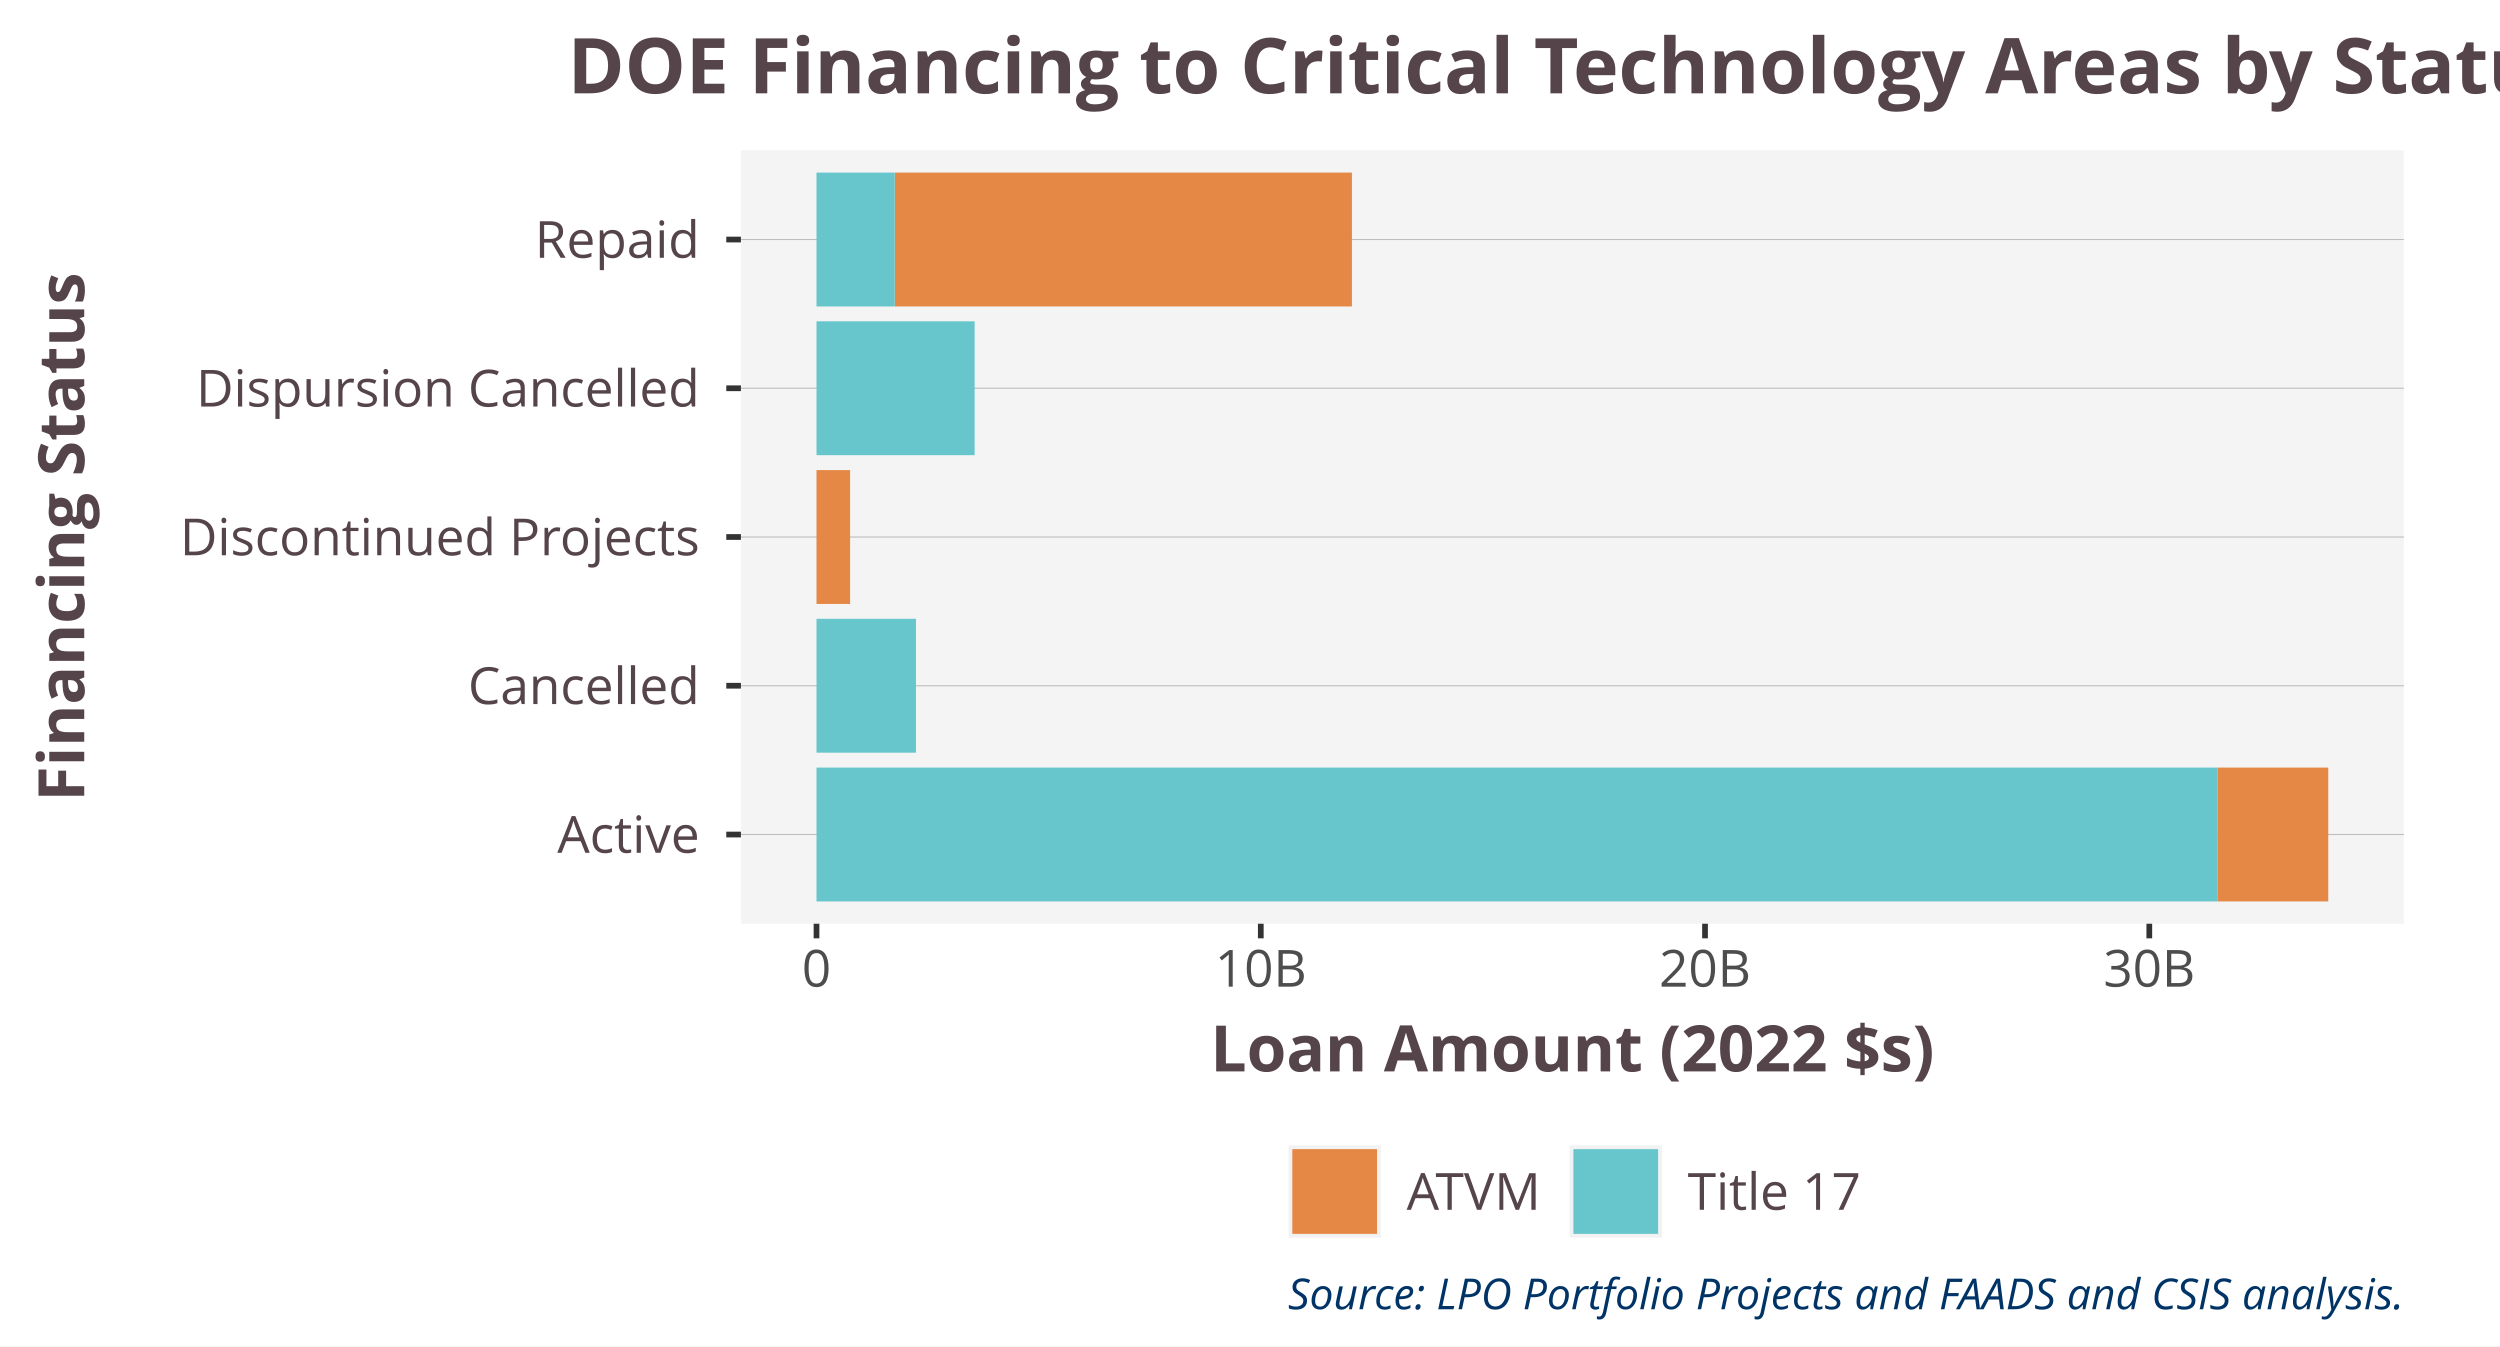
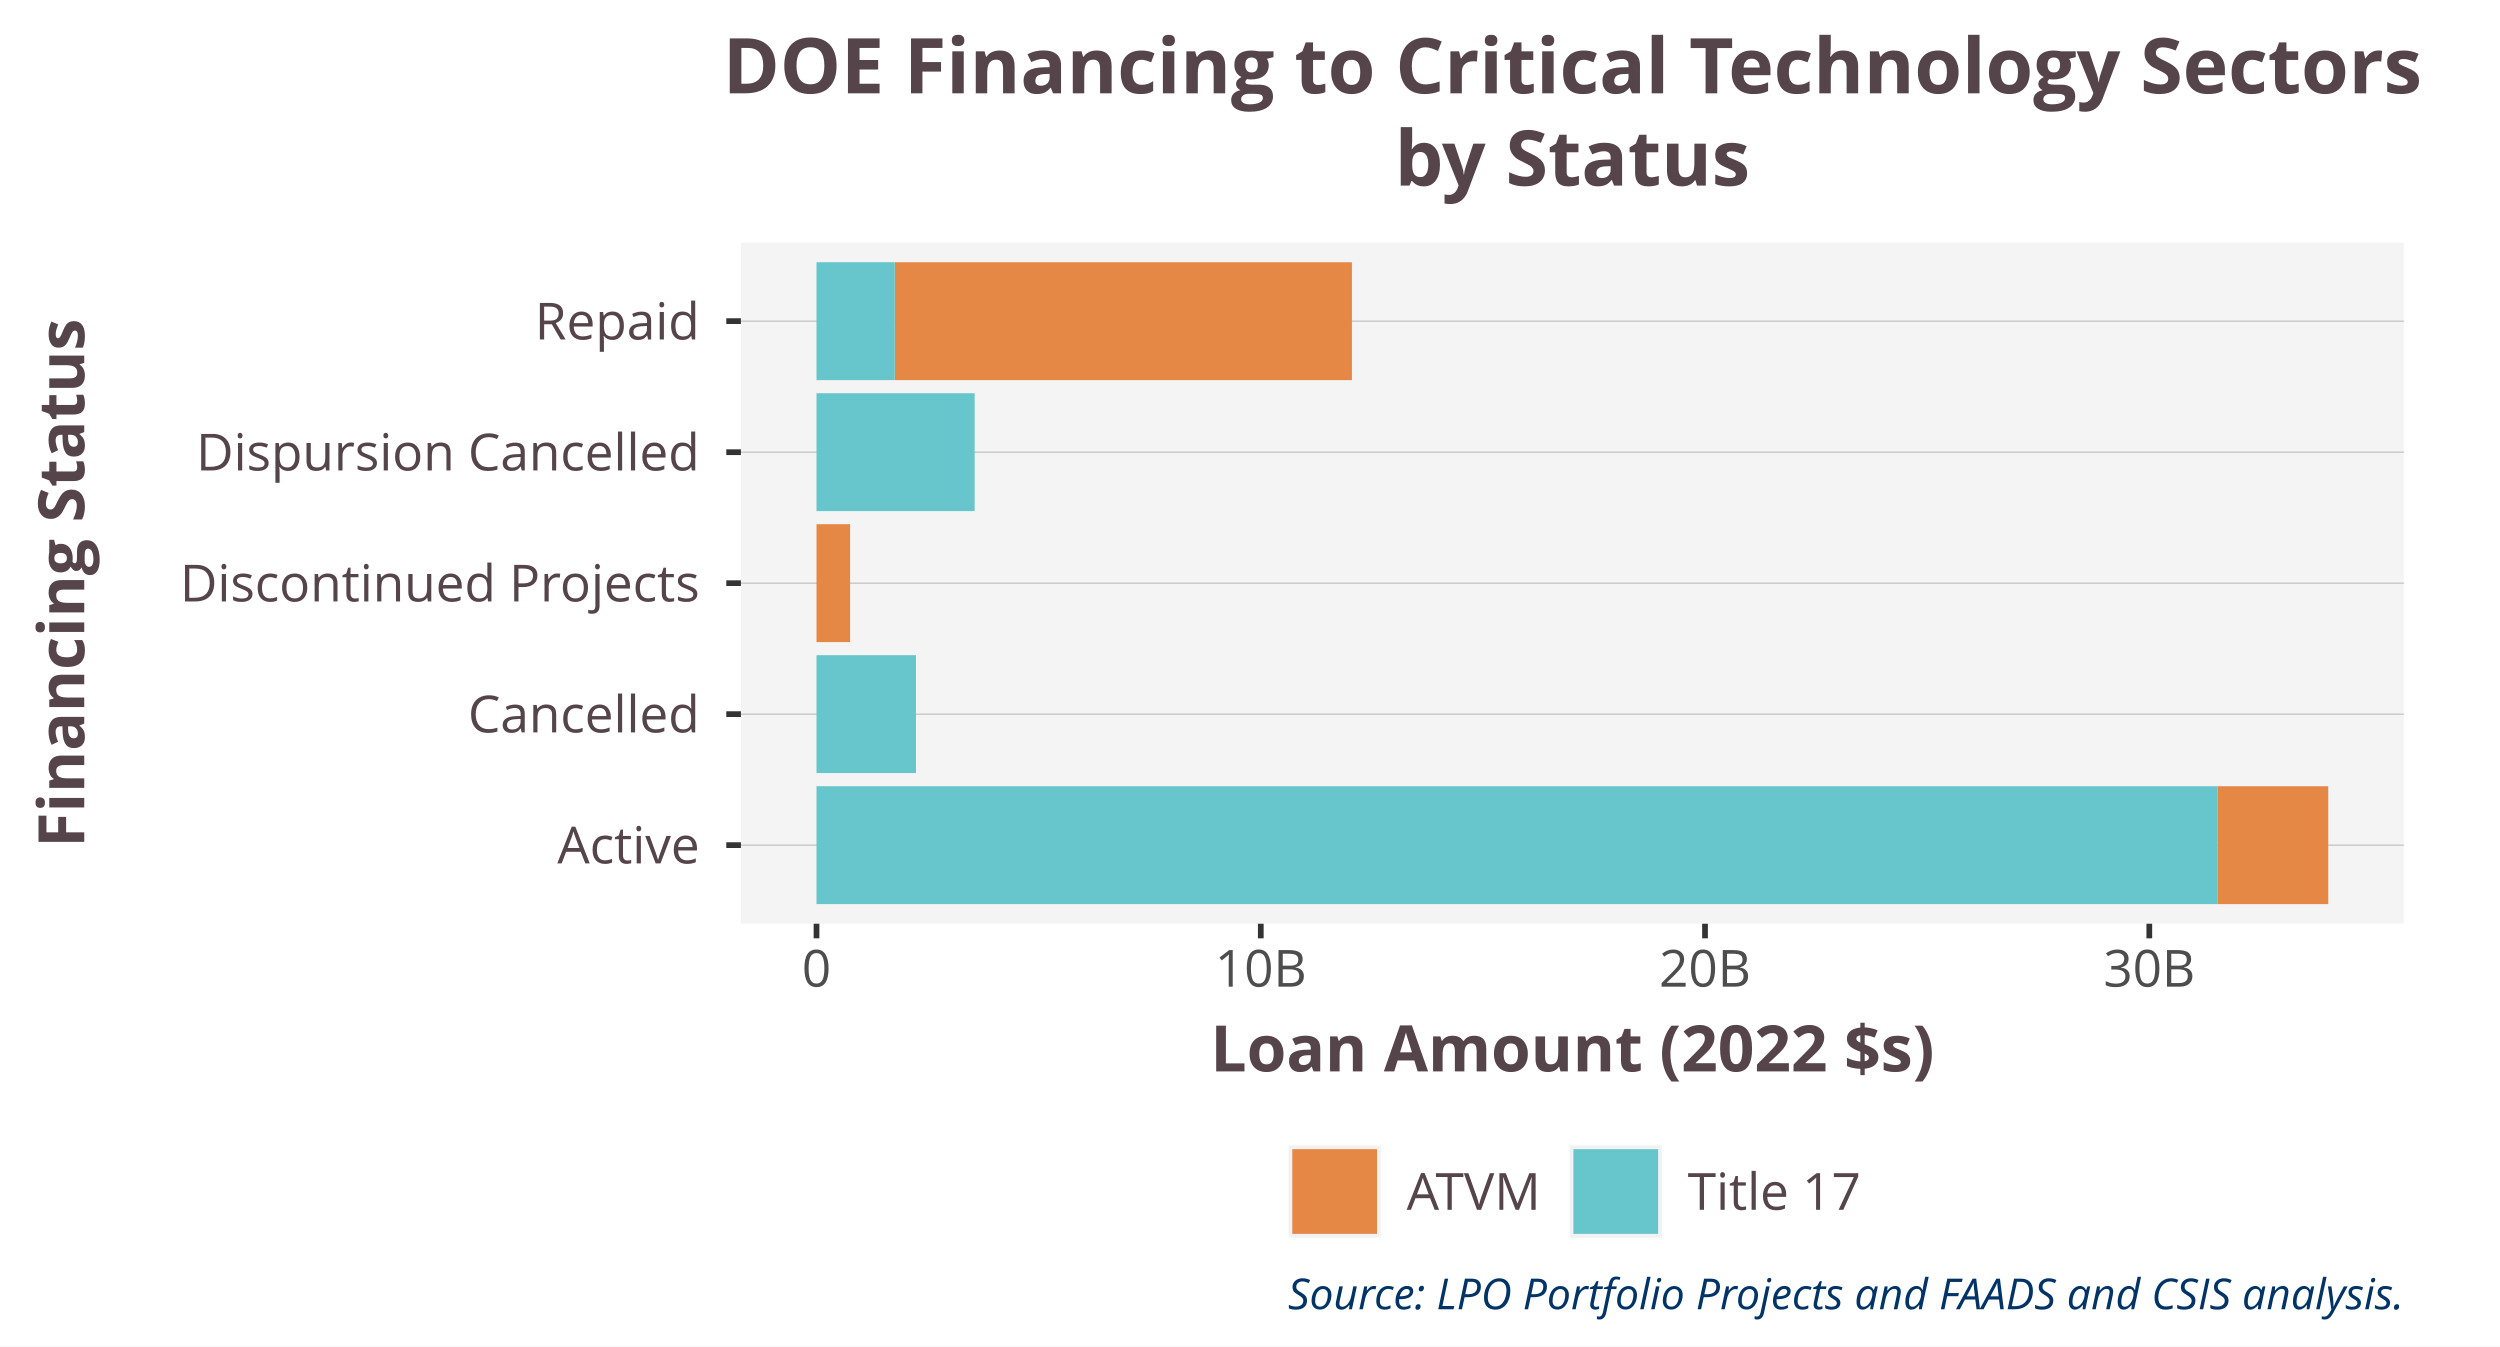
<svg xmlns="http://www.w3.org/2000/svg" class="svglite" width="468.00pt" height="252.00pt" viewBox="0 0 468.00 252.00">
  <defs>
    <style type="text/css">
    .svglite line, .svglite polyline, .svglite polygon, .svglite path, .svglite rect, .svglite circle {
      fill: none;
      stroke: #000000;
      stroke-linecap: round;
      stroke-linejoin: round;
      stroke-miterlimit: 10.00;
    }
    .svglite text {
      white-space: pre;
    }
  </style>
  </defs>
  <rect width="100%" height="100%" style="stroke: none; fill: #FFFFFF;" />
  <defs>
    <clipPath id="cpMC4wMHw0NjguMDB8MC4wMHwyNTIuMDA=">
      <rect x="0.00" y="0.00" width="468.00" height="252.00" />
    </clipPath>
  </defs>
  <g clip-path="url(#cpMC4wMHw0NjguMDB8MC4wMHwyNTIuMDA=)">
    <rect x="0.00" y="0.00" width="468.00" height="252.00" style="stroke-width: 1.07; stroke: #FFFFFF; fill: #FFFFFF;" />
  </g>
  <defs>
-     <clipPath id="cpMTM4LjcwfDQ1MC4wMHwyOC4xM3wxNzIuOTI=">
-       <rect x="138.70" y="28.13" width="311.30" height="144.79" />
+     <clipPath id="cpMTM4LjcwfDQ1MC4wMHw0NS40MXwxNzIuOTI=">
+       <rect x="138.70" y="45.41" width="311.30" height="127.51" />
    </clipPath>
  </defs>
-   <g clip-path="url(#cpMTM4LjcwfDQ1MC4wMHwyOC4xM3wxNzIuOTI=)">
-     <rect x="138.70" y="28.13" width="311.30" height="144.79" style="stroke-width: 1.07; stroke: none; fill: #F4F4F4;" />
-     <polyline points="138.70,156.22 450.00,156.22 " style="stroke-width: 0.21; stroke: #BEBEBE; stroke-linecap: butt;" />
-     <polyline points="138.70,128.37 450.00,128.37 " style="stroke-width: 0.21; stroke: #BEBEBE; stroke-linecap: butt;" />
-     <polyline points="138.70,100.53 450.00,100.53 " style="stroke-width: 0.21; stroke: #BEBEBE; stroke-linecap: butt;" />
-     <polyline points="138.70,72.68 450.00,72.68 " style="stroke-width: 0.21; stroke: #BEBEBE; stroke-linecap: butt;" />
-     <polyline points="138.70,44.84 450.00,44.84 " style="stroke-width: 0.21; stroke: #BEBEBE; stroke-linecap: butt;" />
-     <rect x="415.17" y="143.69" width="20.68" height="25.06" style="stroke-width: 1.07; stroke: none; stroke-linecap: butt; stroke-linejoin: miter; fill: #E58846;" />
-     <rect x="152.85" y="88.00" width="6.29" height="25.06" style="stroke-width: 1.07; stroke: none; stroke-linecap: butt; stroke-linejoin: miter; fill: #E58846;" />
-     <rect x="167.49" y="32.31" width="85.59" height="25.06" style="stroke-width: 1.07; stroke: none; stroke-linecap: butt; stroke-linejoin: miter; fill: #E58846;" />
-     <rect x="152.85" y="143.69" width="262.32" height="25.06" style="stroke-width: 1.07; stroke: none; stroke-linecap: butt; stroke-linejoin: miter; fill: #66C6CB;" />
-     <rect x="152.85" y="115.84" width="18.62" height="25.06" style="stroke-width: 1.07; stroke: none; stroke-linecap: butt; stroke-linejoin: miter; fill: #66C6CB;" />
-     <rect x="152.85" y="60.15" width="29.60" height="25.06" style="stroke-width: 1.07; stroke: none; stroke-linecap: butt; stroke-linejoin: miter; fill: #66C6CB;" />
-     <rect x="152.85" y="32.31" width="14.64" height="25.06" style="stroke-width: 1.07; stroke: none; stroke-linecap: butt; stroke-linejoin: miter; fill: #66C6CB;" />
+   <g clip-path="url(#cpMTM4LjcwfDQ1MC4wMHw0NS40MXwxNzIuOTI=)">
+     <rect x="138.70" y="45.41" width="311.30" height="127.51" style="stroke-width: 1.07; stroke: none; fill: #F4F4F4;" />
+     <polyline points="138.70,158.21 450.00,158.21 " style="stroke-width: 0.21; stroke: #BEBEBE; stroke-linecap: butt;" />
+     <polyline points="138.70,133.69 450.00,133.69 " style="stroke-width: 0.21; stroke: #BEBEBE; stroke-linecap: butt;" />
+     <polyline points="138.70,109.17 450.00,109.17 " style="stroke-width: 0.21; stroke: #BEBEBE; stroke-linecap: butt;" />
+     <polyline points="138.70,84.65 450.00,84.65 " style="stroke-width: 0.21; stroke: #BEBEBE; stroke-linecap: butt;" />
+     <polyline points="138.70,60.12 450.00,60.12 " style="stroke-width: 0.21; stroke: #BEBEBE; stroke-linecap: butt;" />
+     <rect x="415.17" y="147.18" width="20.68" height="22.07" style="stroke-width: 1.07; stroke: none; stroke-linecap: butt; stroke-linejoin: miter; fill: #E58846;" />
+     <rect x="152.85" y="98.13" width="6.29" height="22.07" style="stroke-width: 1.07; stroke: none; stroke-linecap: butt; stroke-linejoin: miter; fill: #E58846;" />
+     <rect x="167.49" y="49.09" width="85.59" height="22.07" style="stroke-width: 1.07; stroke: none; stroke-linecap: butt; stroke-linejoin: miter; fill: #E58846;" />
+     <rect x="152.85" y="147.18" width="262.32" height="22.07" style="stroke-width: 1.07; stroke: none; stroke-linecap: butt; stroke-linejoin: miter; fill: #66C6CB;" />
+     <rect x="152.85" y="122.65" width="18.62" height="22.07" style="stroke-width: 1.07; stroke: none; stroke-linecap: butt; stroke-linejoin: miter; fill: #66C6CB;" />
+     <rect x="152.85" y="73.61" width="29.60" height="22.07" style="stroke-width: 1.07; stroke: none; stroke-linecap: butt; stroke-linejoin: miter; fill: #66C6CB;" />
+     <rect x="152.85" y="49.09" width="14.64" height="22.07" style="stroke-width: 1.07; stroke: none; stroke-linecap: butt; stroke-linejoin: miter; fill: #66C6CB;" />
  </g>
  <g clip-path="url(#cpMC4wMHw0NjguMDB8MC4wMHwyNTIuMDA=)">
-     <text x="130.98" y="159.64" text-anchor="end" style="font-size: 9.60px;fill: #554449; font-family: &quot;Open Sans&quot;;" textLength="26.67px" lengthAdjust="spacingAndGlyphs">Active</text>
-     <text x="130.98" y="131.80" text-anchor="end" style="font-size: 9.60px;fill: #554449; font-family: &quot;Open Sans&quot;;" textLength="43.32px" lengthAdjust="spacingAndGlyphs">Cancelled</text>
-     <text x="130.98" y="103.95" text-anchor="end" style="font-size: 9.60px;fill: #554449; font-family: &quot;Open Sans&quot;;" textLength="97.38px" lengthAdjust="spacingAndGlyphs">Discontinued Projects</text>
-     <text x="130.98" y="76.11" text-anchor="end" style="font-size: 9.60px;fill: #554449; font-family: &quot;Open Sans&quot;;" textLength="94.07px" lengthAdjust="spacingAndGlyphs">Dispursion Cancelled</text>
-     <text x="130.98" y="48.26" text-anchor="end" style="font-size: 9.60px;fill: #554449; font-family: &quot;Open Sans&quot;;" textLength="30.79px" lengthAdjust="spacingAndGlyphs">Repaid</text>
-     <polyline points="135.96,156.22 138.70,156.22 " style="stroke-width: 1.07; stroke: #333333; stroke-linecap: butt;" />
-     <polyline points="135.96,128.37 138.70,128.37 " style="stroke-width: 1.07; stroke: #333333; stroke-linecap: butt;" />
-     <polyline points="135.96,100.53 138.70,100.53 " style="stroke-width: 1.07; stroke: #333333; stroke-linecap: butt;" />
-     <polyline points="135.96,72.68 138.70,72.68 " style="stroke-width: 1.07; stroke: #333333; stroke-linecap: butt;" />
-     <polyline points="135.96,44.84 138.70,44.84 " style="stroke-width: 1.07; stroke: #333333; stroke-linecap: butt;" />
+     <text x="130.98" y="161.63" text-anchor="end" style="font-size: 9.60px;fill: #554449; font-family: &quot;Open Sans&quot;;" textLength="26.67px" lengthAdjust="spacingAndGlyphs">Active</text>
+     <text x="130.98" y="137.11" text-anchor="end" style="font-size: 9.60px;fill: #554449; font-family: &quot;Open Sans&quot;;" textLength="43.32px" lengthAdjust="spacingAndGlyphs">Cancelled</text>
+     <text x="130.98" y="112.59" text-anchor="end" style="font-size: 9.60px;fill: #554449; font-family: &quot;Open Sans&quot;;" textLength="97.38px" lengthAdjust="spacingAndGlyphs">Discontinued Projects</text>
+     <text x="130.98" y="88.07" text-anchor="end" style="font-size: 9.60px;fill: #554449; font-family: &quot;Open Sans&quot;;" textLength="94.07px" lengthAdjust="spacingAndGlyphs">Dispursion Cancelled</text>
+     <text x="130.98" y="63.55" text-anchor="end" style="font-size: 9.60px;fill: #554449; font-family: &quot;Open Sans&quot;;" textLength="30.79px" lengthAdjust="spacingAndGlyphs">Repaid</text>
+     <polyline points="135.96,158.21 138.70,158.21 " style="stroke-width: 1.07; stroke: #333333; stroke-linecap: butt;" />
+     <polyline points="135.96,133.69 138.70,133.69 " style="stroke-width: 1.07; stroke: #333333; stroke-linecap: butt;" />
+     <polyline points="135.96,109.17 138.70,109.17 " style="stroke-width: 1.07; stroke: #333333; stroke-linecap: butt;" />
+     <polyline points="135.96,84.65 138.70,84.65 " style="stroke-width: 1.07; stroke: #333333; stroke-linecap: butt;" />
+     <polyline points="135.96,60.12 138.70,60.12 " style="stroke-width: 1.07; stroke: #333333; stroke-linecap: butt;" />
    <polyline points="152.85,175.66 152.85,172.92 " style="stroke-width: 1.07; stroke: #333333; stroke-linecap: butt;" />
    <polyline points="236.02,175.66 236.02,172.92 " style="stroke-width: 1.07; stroke: #333333; stroke-linecap: butt;" />
    <polyline points="319.18,175.66 319.18,172.92 " style="stroke-width: 1.07; stroke: #333333; stroke-linecap: butt;" />
    <polyline points="402.35,175.66 402.35,172.92 " style="stroke-width: 1.07; stroke: #333333; stroke-linecap: butt;" />
    <text x="152.85" y="184.70" text-anchor="middle" style="font-size: 9.60px;fill: #4D4D4D; font-family: &quot;Open Sans&quot;;" textLength="5.49px" lengthAdjust="spacingAndGlyphs">0</text>
    <text x="236.02" y="184.70" text-anchor="middle" style="font-size: 9.60px;fill: #4D4D4D; font-family: &quot;Open Sans&quot;;" textLength="17.16px" lengthAdjust="spacingAndGlyphs">10B</text>
    <text x="319.18" y="184.70" text-anchor="middle" style="font-size: 9.60px;fill: #4D4D4D; font-family: &quot;Open Sans&quot;;" textLength="17.16px" lengthAdjust="spacingAndGlyphs">20B</text>
    <text x="402.35" y="184.70" text-anchor="middle" style="font-size: 9.60px;fill: #4D4D4D; font-family: &quot;Open Sans&quot;;" textLength="17.16px" lengthAdjust="spacingAndGlyphs">30B</text>
    <text x="294.35" y="200.56" text-anchor="middle" style="font-size: 12.00px; font-weight: bold;fill: #554449; font-family: &quot;Open Sans&quot;;" textLength="135.61px" lengthAdjust="spacingAndGlyphs">Loan Amount (2022 $s)</text>
-     <text transform="translate(15.77,100.53) rotate(-90)" text-anchor="middle" style="font-size: 12.00px; font-weight: bold;fill: #554449; font-family: &quot;Open Sans&quot;;" textLength="99.06px" lengthAdjust="spacingAndGlyphs">Financing Status</text>
+     <text transform="translate(15.77,109.17) rotate(-90)" text-anchor="middle" style="font-size: 12.00px; font-weight: bold;fill: #554449; font-family: &quot;Open Sans&quot;;" textLength="99.06px" lengthAdjust="spacingAndGlyphs">Financing Status</text>
    <rect x="238.37" y="214.41" width="111.95" height="17.28" style="stroke-width: 1.07; stroke: none; fill: #FFFFFF;" />
    <rect x="241.21" y="214.41" width="17.28" height="17.28" style="stroke-width: 1.07; stroke: none; fill: #F2F2F2;" />
    <rect x="241.92" y="215.12" width="15.86" height="15.86" style="stroke-width: 1.07; stroke: none; stroke-linecap: butt; stroke-linejoin: miter; fill: #E58846;" />
    <rect x="293.83" y="214.41" width="17.28" height="17.28" style="stroke-width: 1.07; stroke: none; fill: #F2F2F2;" />
    <rect x="294.54" y="215.12" width="15.86" height="15.86" style="stroke-width: 1.07; stroke: none; stroke-linecap: butt; stroke-linejoin: miter; fill: #66C6CB;" />
    <text x="263.32" y="226.47" style="font-size: 9.60px;fill: #554449; font-family: &quot;Open Sans&quot;;" textLength="25.69px" lengthAdjust="spacingAndGlyphs">ATVM</text>
    <text x="315.94" y="226.47" style="font-size: 9.60px;fill: #554449; font-family: &quot;Open Sans&quot;;" textLength="32.39px" lengthAdjust="spacingAndGlyphs">Title 17</text>
-     <text x="294.35" y="17.47" text-anchor="middle" style="font-size: 14.40px; font-weight: bold;fill: #554449; font-family: &quot;Open Sans&quot;;" textLength="377.55px" lengthAdjust="spacingAndGlyphs">DOE Financing to Critical Technology Areas by Status</text>
+     <text x="294.35" y="17.47" text-anchor="middle" style="font-size: 14.40px; font-weight: bold;fill: #554449; font-family: &quot;Open Sans&quot;;" textLength="318.92px" lengthAdjust="spacingAndGlyphs">DOE Financing to Critical Technology Sectors</text>
+     <text x="294.35" y="34.75" text-anchor="middle" style="font-size: 14.40px; font-weight: bold;fill: #554449; font-family: &quot;Open Sans&quot;;" textLength="66.77px" lengthAdjust="spacingAndGlyphs">by Status</text>
    <text x="450.00" y="245.09" text-anchor="end" style="font-size: 8.00px; font-style: italic;fill: #003366; font-family: &quot;Open Sans&quot;;" textLength="209.82px" lengthAdjust="spacingAndGlyphs">Source: LPO Portfolio Projects and FAADS and CSIS analysis.</text>
  </g>
</svg>
